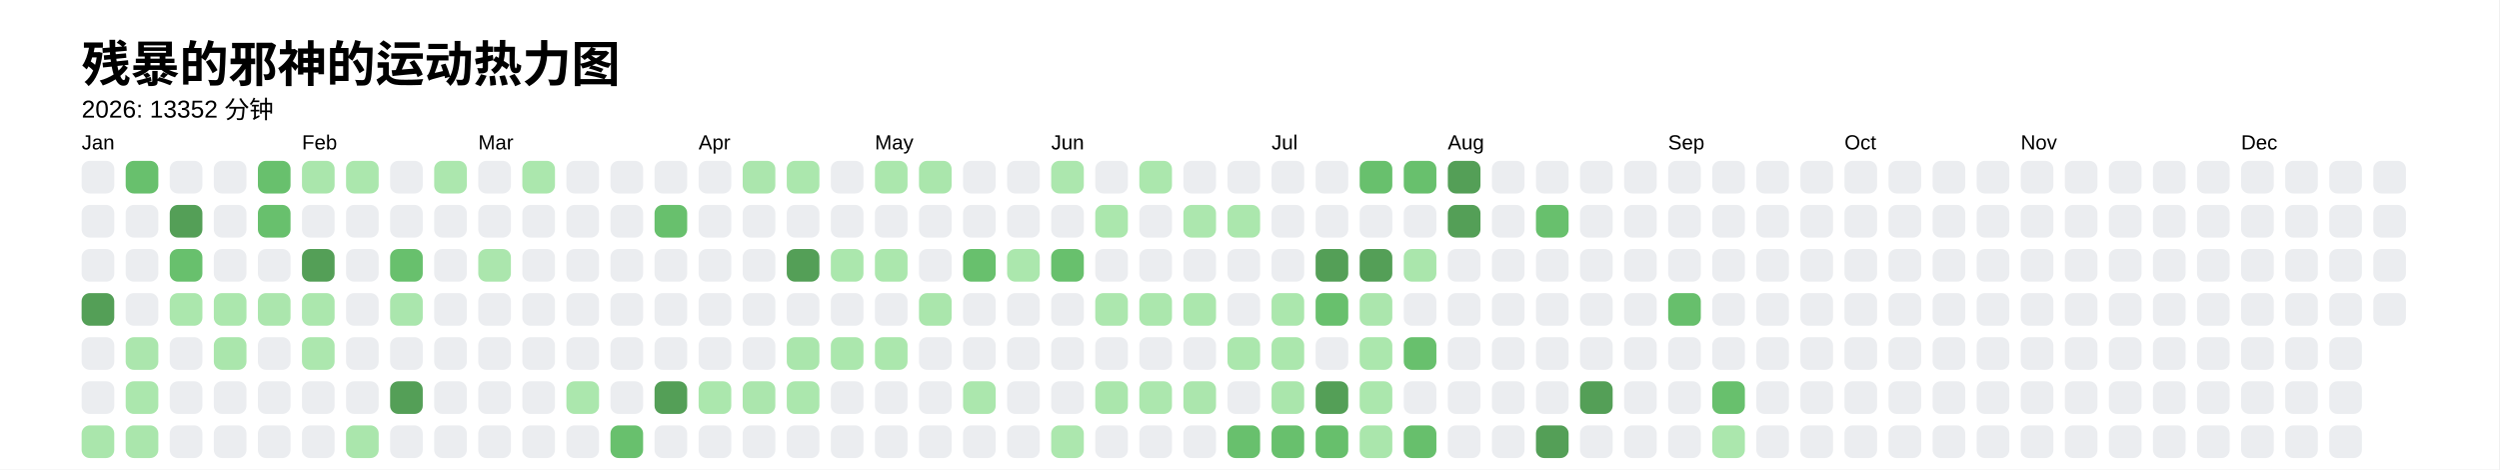
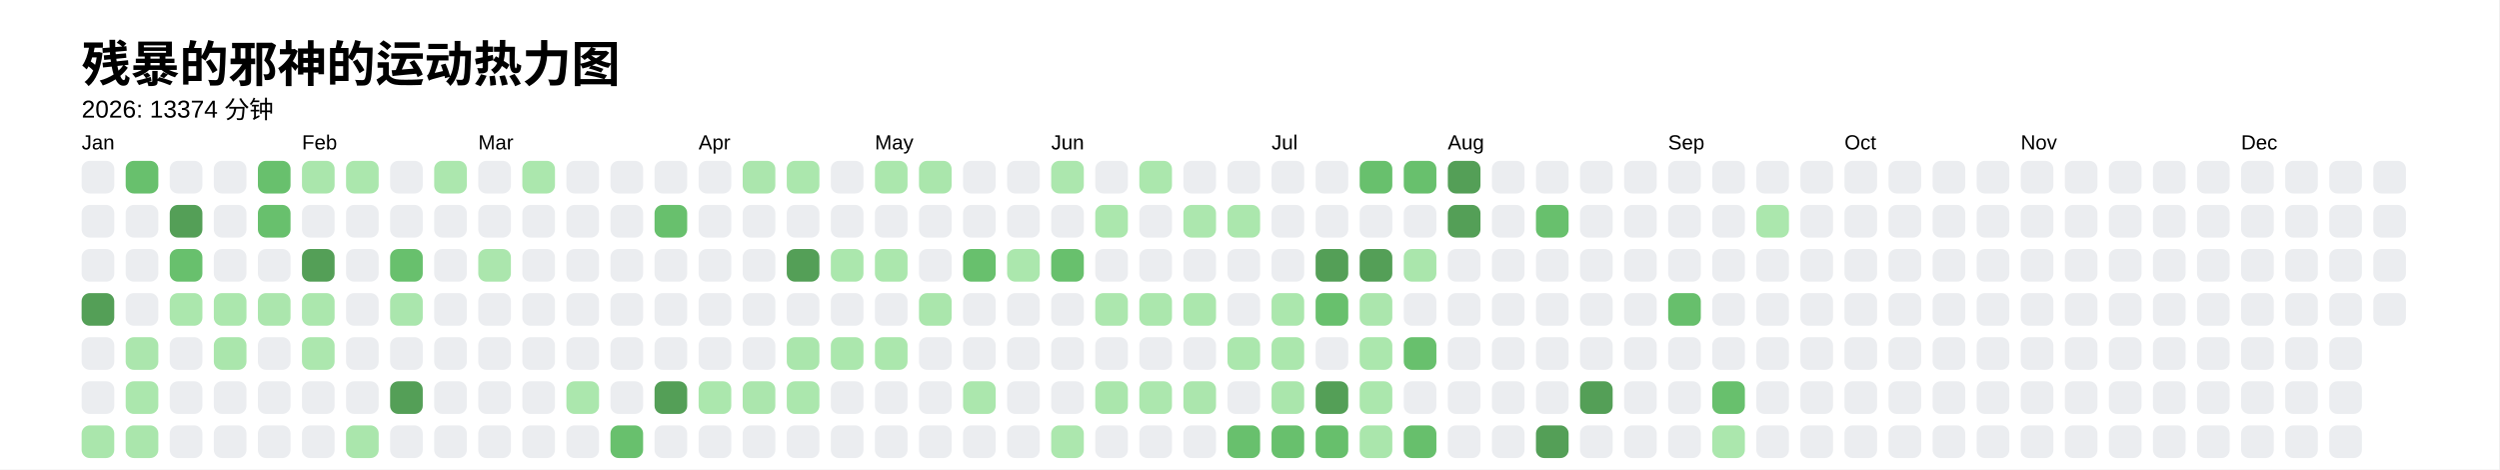
<svg xmlns="http://www.w3.org/2000/svg" baseProfile="full" height="57.5mm" version="1.1" viewBox="0,0,306.2,57.5" width="306.2mm">
  <defs />
  <rect fill="#FFFFFF" height="57.5" width="306.2" x="0" y="0" />
  <text fill="#000000" style="font-size:6px; font-family:Arial; font-weight:bold;" x="10" y="10">残暴的邪神的运动热力图</text>
-   <text fill="#000000" style="font-size:3px; font-family:Arial;" x="10" y="14.4">2026: 13352 分钟</text>
+   <text fill="#000000" style="font-size:3px; font-family:Arial;" x="10" y="14.4">2026: 13374 分钟</text>
  <text fill="#000000" style="font-size:2.5px; font-family:Arial" x="10" y="18.3">Jan</text>
  <rect fill="#EBEDF0" height="4" rx="1" ry="1" width="4" x="10" y="19.7" />
  <rect fill="#EBEDF0" height="4" rx="1" ry="1" width="4" x="10" y="25.1" />
  <rect fill="#EBEDF0" height="4" rx="1" ry="1" width="4" x="10" y="30.5" />
  <rect fill="#549F57" height="4" rx="1" ry="1" width="4" x="10" y="35.9" />
  <rect fill="#EBEDF0" height="4" rx="1" ry="1" width="4" x="10" y="41.3" />
  <rect fill="#EBEDF0" height="4" rx="1" ry="1" width="4" x="10" y="46.7" />
  <rect fill="#aae6ac" height="4" rx="1" ry="1" width="4" x="10" y="52.1" />
  <rect fill="#68c06d" height="4" rx="1" ry="1" width="4" x="15.4" y="19.7" />
  <rect fill="#EBEDF0" height="4" rx="1" ry="1" width="4" x="15.4" y="25.1" />
  <rect fill="#EBEDF0" height="4" rx="1" ry="1" width="4" x="15.4" y="30.5" />
  <rect fill="#EBEDF0" height="4" rx="1" ry="1" width="4" x="15.4" y="35.9" />
  <rect fill="#abe6ad" height="4" rx="1" ry="1" width="4" x="15.4" y="41.3" />
  <rect fill="#abe7ad" height="4" rx="1" ry="1" width="4" x="15.4" y="46.7" />
  <rect fill="#aae6ac" height="4" rx="1" ry="1" width="4" x="15.4" y="52.1" />
  <rect fill="#EBEDF0" height="4" rx="1" ry="1" width="4" x="20.8" y="19.7" />
  <rect fill="#549F57" height="4" rx="1" ry="1" width="4" x="20.8" y="25.1" />
  <rect fill="#68c06d" height="4" rx="1" ry="1" width="4" x="20.8" y="30.5" />
  <rect fill="#abe7ad" height="4" rx="1" ry="1" width="4" x="20.8" y="35.9" />
  <rect fill="#EBEDF0" height="4" rx="1" ry="1" width="4" x="20.8" y="41.3" />
  <rect fill="#EBEDF0" height="4" rx="1" ry="1" width="4" x="20.8" y="46.7" />
  <rect fill="#EBEDF0" height="4" rx="1" ry="1" width="4" x="20.8" y="52.1" />
  <rect fill="#EBEDF0" height="4" rx="1" ry="1" width="4" x="26.2" y="19.7" />
  <rect fill="#EBEDF0" height="4" rx="1" ry="1" width="4" x="26.2" y="25.1" />
  <rect fill="#EBEDF0" height="4" rx="1" ry="1" width="4" x="26.2" y="30.5" />
  <rect fill="#abe7ad" height="4" rx="1" ry="1" width="4" x="26.2" y="35.9" />
  <rect fill="#aae6ac" height="4" rx="1" ry="1" width="4" x="26.2" y="41.3" />
  <rect fill="#EBEDF0" height="4" rx="1" ry="1" width="4" x="26.2" y="46.7" />
  <rect fill="#EBEDF0" height="4" rx="1" ry="1" width="4" x="26.2" y="52.1" />
  <rect fill="#68c06d" height="4" rx="1" ry="1" width="4" x="31.6" y="19.7" />
  <rect fill="#68c06d" height="4" rx="1" ry="1" width="4" x="31.6" y="25.1" />
  <rect fill="#EBEDF0" height="4" rx="1" ry="1" width="4" x="31.6" y="30.5" />
  <rect fill="#abe6ad" height="4" rx="1" ry="1" width="4" x="31.6" y="35.9" />
  <rect fill="#EBEDF0" height="4" rx="1" ry="1" width="4" x="31.6" y="41.3" />
  <rect fill="#EBEDF0" height="4" rx="1" ry="1" width="4" x="31.6" y="46.7" />
  <rect fill="#EBEDF0" height="4" rx="1" ry="1" width="4" x="31.6" y="52.1" />
  <text fill="#000000" style="font-size:2.5px; font-family:Arial" x="37.0" y="18.3">Feb</text>
  <rect fill="#aae6ac" height="4" rx="1" ry="1" width="4" x="37.0" y="19.7" />
  <rect fill="#EBEDF0" height="4" rx="1" ry="1" width="4" x="37.0" y="25.1" />
  <rect fill="#549F57" height="4" rx="1" ry="1" width="4" x="37.0" y="30.5" />
  <rect fill="#abe7ad" height="4" rx="1" ry="1" width="4" x="37.0" y="35.9" />
  <rect fill="#ace7ae" height="4" rx="1" ry="1" width="4" x="37.0" y="41.3" />
  <rect fill="#EBEDF0" height="4" rx="1" ry="1" width="4" x="37.0" y="46.7" />
  <rect fill="#EBEDF0" height="4" rx="1" ry="1" width="4" x="37.0" y="52.1" />
  <rect fill="#abe7ad" height="4" rx="1" ry="1" width="4" x="42.4" y="19.7" />
  <rect fill="#EBEDF0" height="4" rx="1" ry="1" width="4" x="42.4" y="25.1" />
  <rect fill="#EBEDF0" height="4" rx="1" ry="1" width="4" x="42.4" y="30.5" />
  <rect fill="#EBEDF0" height="4" rx="1" ry="1" width="4" x="42.4" y="35.9" />
  <rect fill="#EBEDF0" height="4" rx="1" ry="1" width="4" x="42.4" y="41.3" />
  <rect fill="#EBEDF0" height="4" rx="1" ry="1" width="4" x="42.4" y="46.7" />
  <rect fill="#aae6ac" height="4" rx="1" ry="1" width="4" x="42.4" y="52.1" />
  <rect fill="#EBEDF0" height="4" rx="1" ry="1" width="4" x="47.8" y="19.7" />
  <rect fill="#EBEDF0" height="4" rx="1" ry="1" width="4" x="47.8" y="25.1" />
  <rect fill="#68c06d" height="4" rx="1" ry="1" width="4" x="47.8" y="30.5" />
  <rect fill="#aae6ad" height="4" rx="1" ry="1" width="4" x="47.8" y="35.9" />
  <rect fill="#EBEDF0" height="4" rx="1" ry="1" width="4" x="47.8" y="41.3" />
  <rect fill="#549F57" height="4" rx="1" ry="1" width="4" x="47.8" y="46.7" />
  <rect fill="#EBEDF0" height="4" rx="1" ry="1" width="4" x="47.8" y="52.1" />
  <rect fill="#ace7ae" height="4" rx="1" ry="1" width="4" x="53.2" y="19.7" />
  <rect fill="#EBEDF0" height="4" rx="1" ry="1" width="4" x="53.2" y="25.1" />
  <rect fill="#EBEDF0" height="4" rx="1" ry="1" width="4" x="53.2" y="30.5" />
  <rect fill="#EBEDF0" height="4" rx="1" ry="1" width="4" x="53.2" y="35.9" />
  <rect fill="#EBEDF0" height="4" rx="1" ry="1" width="4" x="53.2" y="41.3" />
  <rect fill="#EBEDF0" height="4" rx="1" ry="1" width="4" x="53.2" y="46.7" />
  <rect fill="#EBEDF0" height="4" rx="1" ry="1" width="4" x="53.2" y="52.1" />
  <text fill="#000000" style="font-size:2.5px; font-family:Arial" x="58.6" y="18.3">Mar</text>
  <rect fill="#EBEDF0" height="4" rx="1" ry="1" width="4" x="58.6" y="19.7" />
  <rect fill="#EBEDF0" height="4" rx="1" ry="1" width="4" x="58.6" y="25.1" />
  <rect fill="#abe6ad" height="4" rx="1" ry="1" width="4" x="58.6" y="30.5" />
  <rect fill="#EBEDF0" height="4" rx="1" ry="1" width="4" x="58.6" y="35.9" />
  <rect fill="#EBEDF0" height="4" rx="1" ry="1" width="4" x="58.6" y="41.3" />
  <rect fill="#EBEDF0" height="4" rx="1" ry="1" width="4" x="58.6" y="46.7" />
  <rect fill="#EBEDF0" height="4" rx="1" ry="1" width="4" x="58.6" y="52.1" />
  <rect fill="#abe7ad" height="4" rx="1" ry="1" width="4" x="64" y="19.7" />
  <rect fill="#EBEDF0" height="4" rx="1" ry="1" width="4" x="64" y="25.1" />
  <rect fill="#EBEDF0" height="4" rx="1" ry="1" width="4" x="64" y="30.5" />
  <rect fill="#EBEDF0" height="4" rx="1" ry="1" width="4" x="64" y="35.9" />
  <rect fill="#EBEDF0" height="4" rx="1" ry="1" width="4" x="64" y="41.3" />
  <rect fill="#EBEDF0" height="4" rx="1" ry="1" width="4" x="64" y="46.7" />
  <rect fill="#EBEDF0" height="4" rx="1" ry="1" width="4" x="64" y="52.1" />
  <rect fill="#EBEDF0" height="4" rx="1" ry="1" width="4" x="69.4" y="19.7" />
  <rect fill="#EBEDF0" height="4" rx="1" ry="1" width="4" x="69.4" y="25.1" />
  <rect fill="#EBEDF0" height="4" rx="1" ry="1" width="4" x="69.4" y="30.5" />
  <rect fill="#EBEDF0" height="4" rx="1" ry="1" width="4" x="69.4" y="35.9" />
  <rect fill="#EBEDF0" height="4" rx="1" ry="1" width="4" x="69.4" y="41.3" />
  <rect fill="#abe7ad" height="4" rx="1" ry="1" width="4" x="69.4" y="46.7" />
  <rect fill="#EBEDF0" height="4" rx="1" ry="1" width="4" x="69.4" y="52.1" />
  <rect fill="#EBEDF0" height="4" rx="1" ry="1" width="4" x="74.8" y="19.7" />
  <rect fill="#EBEDF0" height="4" rx="1" ry="1" width="4" x="74.8" y="25.1" />
  <rect fill="#EBEDF0" height="4" rx="1" ry="1" width="4" x="74.8" y="30.5" />
  <rect fill="#EBEDF0" height="4" rx="1" ry="1" width="4" x="74.8" y="35.9" />
  <rect fill="#EBEDF0" height="4" rx="1" ry="1" width="4" x="74.8" y="41.3" />
  <rect fill="#EBEDF0" height="4" rx="1" ry="1" width="4" x="74.8" y="46.7" />
  <rect fill="#68c06d" height="4" rx="1" ry="1" width="4" x="74.8" y="52.1" />
  <rect fill="#EBEDF0" height="4" rx="1" ry="1" width="4" x="80.2" y="19.7" />
  <rect fill="#68c06d" height="4" rx="1" ry="1" width="4" x="80.2" y="25.1" />
  <rect fill="#EBEDF0" height="4" rx="1" ry="1" width="4" x="80.2" y="30.5" />
  <rect fill="#EBEDF0" height="4" rx="1" ry="1" width="4" x="80.2" y="35.9" />
  <rect fill="#EBEDF0" height="4" rx="1" ry="1" width="4" x="80.2" y="41.3" />
  <rect fill="#549F57" height="4" rx="1" ry="1" width="4" x="80.2" y="46.7" />
  <rect fill="#EBEDF0" height="4" rx="1" ry="1" width="4" x="80.2" y="52.1" />
  <text fill="#000000" style="font-size:2.5px; font-family:Arial" x="85.6" y="18.3">Apr</text>
  <rect fill="#EBEDF0" height="4" rx="1" ry="1" width="4" x="85.6" y="19.7" />
  <rect fill="#EBEDF0" height="4" rx="1" ry="1" width="4" x="85.6" y="25.1" />
  <rect fill="#EBEDF0" height="4" rx="1" ry="1" width="4" x="85.6" y="30.5" />
  <rect fill="#EBEDF0" height="4" rx="1" ry="1" width="4" x="85.6" y="35.9" />
  <rect fill="#EBEDF0" height="4" rx="1" ry="1" width="4" x="85.6" y="41.3" />
  <rect fill="#abe7ad" height="4" rx="1" ry="1" width="4" x="85.6" y="46.7" />
  <rect fill="#EBEDF0" height="4" rx="1" ry="1" width="4" x="85.6" y="52.1" />
  <rect fill="#abe6ad" height="4" rx="1" ry="1" width="4" x="91" y="19.7" />
  <rect fill="#EBEDF0" height="4" rx="1" ry="1" width="4" x="91" y="25.1" />
  <rect fill="#EBEDF0" height="4" rx="1" ry="1" width="4" x="91" y="30.5" />
  <rect fill="#EBEDF0" height="4" rx="1" ry="1" width="4" x="91" y="35.9" />
  <rect fill="#EBEDF0" height="4" rx="1" ry="1" width="4" x="91" y="41.3" />
  <rect fill="#abe6ad" height="4" rx="1" ry="1" width="4" x="91" y="46.7" />
  <rect fill="#EBEDF0" height="4" rx="1" ry="1" width="4" x="91" y="52.1" />
  <rect fill="#abe7ad" height="4" rx="1" ry="1" width="4" x="96.4" y="19.7" />
  <rect fill="#EBEDF0" height="4" rx="1" ry="1" width="4" x="96.4" y="25.1" />
  <rect fill="#549F57" height="4" rx="1" ry="1" width="4" x="96.4" y="30.5" />
  <rect fill="#EBEDF0" height="4" rx="1" ry="1" width="4" x="96.4" y="35.9" />
  <rect fill="#aae6ac" height="4" rx="1" ry="1" width="4" x="96.4" y="41.3" />
  <rect fill="#abe7ad" height="4" rx="1" ry="1" width="4" x="96.4" y="46.7" />
  <rect fill="#EBEDF0" height="4" rx="1" ry="1" width="4" x="96.4" y="52.1" />
  <rect fill="#EBEDF0" height="4" rx="1" ry="1" width="4" x="101.8" y="19.7" />
  <rect fill="#EBEDF0" height="4" rx="1" ry="1" width="4" x="101.8" y="25.1" />
  <rect fill="#abe7ad" height="4" rx="1" ry="1" width="4" x="101.8" y="30.5" />
  <rect fill="#EBEDF0" height="4" rx="1" ry="1" width="4" x="101.8" y="35.9" />
  <rect fill="#abe7ad" height="4" rx="1" ry="1" width="4" x="101.8" y="41.3" />
  <rect fill="#EBEDF0" height="4" rx="1" ry="1" width="4" x="101.8" y="46.7" />
  <rect fill="#EBEDF0" height="4" rx="1" ry="1" width="4" x="101.8" y="52.1" />
  <text fill="#000000" style="font-size:2.5px; font-family:Arial" x="107.2" y="18.3">May</text>
  <rect fill="#abe7ad" height="4" rx="1" ry="1" width="4" x="107.2" y="19.7" />
  <rect fill="#EBEDF0" height="4" rx="1" ry="1" width="4" x="107.2" y="25.1" />
  <rect fill="#abe7ad" height="4" rx="1" ry="1" width="4" x="107.2" y="30.5" />
  <rect fill="#EBEDF0" height="4" rx="1" ry="1" width="4" x="107.2" y="35.9" />
  <rect fill="#abe7ad" height="4" rx="1" ry="1" width="4" x="107.2" y="41.3" />
  <rect fill="#EBEDF0" height="4" rx="1" ry="1" width="4" x="107.2" y="46.7" />
  <rect fill="#EBEDF0" height="4" rx="1" ry="1" width="4" x="107.2" y="52.1" />
  <rect fill="#aae6ac" height="4" rx="1" ry="1" width="4" x="112.6" y="19.7" />
  <rect fill="#EBEDF0" height="4" rx="1" ry="1" width="4" x="112.6" y="25.1" />
  <rect fill="#EBEDF0" height="4" rx="1" ry="1" width="4" x="112.6" y="30.5" />
  <rect fill="#aae6ac" height="4" rx="1" ry="1" width="4" x="112.6" y="35.9" />
  <rect fill="#EBEDF0" height="4" rx="1" ry="1" width="4" x="112.6" y="41.3" />
  <rect fill="#EBEDF0" height="4" rx="1" ry="1" width="4" x="112.6" y="46.7" />
  <rect fill="#EBEDF0" height="4" rx="1" ry="1" width="4" x="112.6" y="52.1" />
  <rect fill="#EBEDF0" height="4" rx="1" ry="1" width="4" x="118" y="19.7" />
  <rect fill="#EBEDF0" height="4" rx="1" ry="1" width="4" x="118" y="25.1" />
  <rect fill="#68c06d" height="4" rx="1" ry="1" width="4" x="118" y="30.5" />
  <rect fill="#EBEDF0" height="4" rx="1" ry="1" width="4" x="118" y="35.9" />
  <rect fill="#EBEDF0" height="4" rx="1" ry="1" width="4" x="118" y="41.3" />
  <rect fill="#abe7ad" height="4" rx="1" ry="1" width="4" x="118" y="46.7" />
  <rect fill="#EBEDF0" height="4" rx="1" ry="1" width="4" x="118" y="52.1" />
  <rect fill="#EBEDF0" height="4" rx="1" ry="1" width="4" x="123.4" y="19.7" />
  <rect fill="#EBEDF0" height="4" rx="1" ry="1" width="4" x="123.4" y="25.1" />
  <rect fill="#abe7ad" height="4" rx="1" ry="1" width="4" x="123.4" y="30.5" />
  <rect fill="#EBEDF0" height="4" rx="1" ry="1" width="4" x="123.4" y="35.9" />
  <rect fill="#EBEDF0" height="4" rx="1" ry="1" width="4" x="123.4" y="41.3" />
  <rect fill="#EBEDF0" height="4" rx="1" ry="1" width="4" x="123.4" y="46.7" />
  <rect fill="#EBEDF0" height="4" rx="1" ry="1" width="4" x="123.4" y="52.1" />
  <text fill="#000000" style="font-size:2.5px; font-family:Arial" x="128.8" y="18.3">Jun</text>
  <rect fill="#ace7ae" height="4" rx="1" ry="1" width="4" x="128.8" y="19.7" />
  <rect fill="#EBEDF0" height="4" rx="1" ry="1" width="4" x="128.8" y="25.1" />
  <rect fill="#68c06d" height="4" rx="1" ry="1" width="4" x="128.8" y="30.5" />
  <rect fill="#EBEDF0" height="4" rx="1" ry="1" width="4" x="128.8" y="35.9" />
  <rect fill="#EBEDF0" height="4" rx="1" ry="1" width="4" x="128.8" y="41.3" />
  <rect fill="#EBEDF0" height="4" rx="1" ry="1" width="4" x="128.8" y="46.7" />
  <rect fill="#ace7ae" height="4" rx="1" ry="1" width="4" x="128.8" y="52.1" />
  <rect fill="#EBEDF0" height="4" rx="1" ry="1" width="4" x="134.2" y="19.7" />
  <rect fill="#abe7ad" height="4" rx="1" ry="1" width="4" x="134.2" y="25.1" />
  <rect fill="#EBEDF0" height="4" rx="1" ry="1" width="4" x="134.2" y="30.5" />
  <rect fill="#ace7ae" height="4" rx="1" ry="1" width="4" x="134.2" y="35.9" />
  <rect fill="#EBEDF0" height="4" rx="1" ry="1" width="4" x="134.2" y="41.3" />
  <rect fill="#aae6ac" height="4" rx="1" ry="1" width="4" x="134.2" y="46.7" />
  <rect fill="#EBEDF0" height="4" rx="1" ry="1" width="4" x="134.2" y="52.1" />
  <rect fill="#abe7ad" height="4" rx="1" ry="1" width="4" x="139.6" y="19.7" />
  <rect fill="#EBEDF0" height="4" rx="1" ry="1" width="4" x="139.6" y="25.1" />
  <rect fill="#EBEDF0" height="4" rx="1" ry="1" width="4" x="139.6" y="30.5" />
  <rect fill="#abe7ad" height="4" rx="1" ry="1" width="4" x="139.6" y="35.9" />
  <rect fill="#EBEDF0" height="4" rx="1" ry="1" width="4" x="139.6" y="41.3" />
  <rect fill="#ace7ae" height="4" rx="1" ry="1" width="4" x="139.6" y="46.7" />
  <rect fill="#EBEDF0" height="4" rx="1" ry="1" width="4" x="139.6" y="52.1" />
  <rect fill="#EBEDF0" height="4" rx="1" ry="1" width="4" x="145" y="19.7" />
  <rect fill="#ace7ae" height="4" rx="1" ry="1" width="4" x="145" y="25.1" />
  <rect fill="#EBEDF0" height="4" rx="1" ry="1" width="4" x="145" y="30.5" />
  <rect fill="#abe7ad" height="4" rx="1" ry="1" width="4" x="145" y="35.9" />
  <rect fill="#EBEDF0" height="4" rx="1" ry="1" width="4" x="145" y="41.3" />
  <rect fill="#abe6ad" height="4" rx="1" ry="1" width="4" x="145" y="46.7" />
  <rect fill="#EBEDF0" height="4" rx="1" ry="1" width="4" x="145" y="52.1" />
  <rect fill="#EBEDF0" height="4" rx="1" ry="1" width="4" x="150.4" y="19.7" />
  <rect fill="#abe7ad" height="4" rx="1" ry="1" width="4" x="150.4" y="25.1" />
  <rect fill="#EBEDF0" height="4" rx="1" ry="1" width="4" x="150.4" y="30.5" />
  <rect fill="#EBEDF0" height="4" rx="1" ry="1" width="4" x="150.4" y="35.9" />
  <rect fill="#abe7ad" height="4" rx="1" ry="1" width="4" x="150.4" y="41.3" />
  <rect fill="#EBEDF0" height="4" rx="1" ry="1" width="4" x="150.4" y="46.7" />
  <rect fill="#68c06d" height="4" rx="1" ry="1" width="4" x="150.4" y="52.1" />
  <text fill="#000000" style="font-size:2.5px; font-family:Arial" x="155.8" y="18.3">Jul</text>
  <rect fill="#EBEDF0" height="4" rx="1" ry="1" width="4" x="155.8" y="19.7" />
  <rect fill="#EBEDF0" height="4" rx="1" ry="1" width="4" x="155.8" y="25.1" />
  <rect fill="#EBEDF0" height="4" rx="1" ry="1" width="4" x="155.8" y="30.5" />
  <rect fill="#abe7ad" height="4" rx="1" ry="1" width="4" x="155.8" y="35.9" />
  <rect fill="#abe7ad" height="4" rx="1" ry="1" width="4" x="155.8" y="41.3" />
  <rect fill="#aae6ac" height="4" rx="1" ry="1" width="4" x="155.8" y="46.7" />
  <rect fill="#68c06d" height="4" rx="1" ry="1" width="4" x="155.8" y="52.1" />
  <rect fill="#EBEDF0" height="4" rx="1" ry="1" width="4" x="161.2" y="19.7" />
  <rect fill="#EBEDF0" height="4" rx="1" ry="1" width="4" x="161.2" y="25.1" />
  <rect fill="#549F57" height="4" rx="1" ry="1" width="4" x="161.2" y="30.5" />
  <rect fill="#68c06d" height="4" rx="1" ry="1" width="4" x="161.2" y="35.9" />
  <rect fill="#EBEDF0" height="4" rx="1" ry="1" width="4" x="161.2" y="41.3" />
  <rect fill="#549F57" height="4" rx="1" ry="1" width="4" x="161.2" y="46.7" />
  <rect fill="#67bf6c" height="4" rx="1" ry="1" width="4" x="161.2" y="52.1" />
  <rect fill="#68c06d" height="4" rx="1" ry="1" width="4" x="166.6" y="19.7" />
  <rect fill="#EBEDF0" height="4" rx="1" ry="1" width="4" x="166.6" y="25.1" />
  <rect fill="#549F57" height="4" rx="1" ry="1" width="4" x="166.6" y="30.5" />
  <rect fill="#abe6ad" height="4" rx="1" ry="1" width="4" x="166.6" y="35.9" />
  <rect fill="#abe7ad" height="4" rx="1" ry="1" width="4" x="166.6" y="41.3" />
  <rect fill="#abe7ad" height="4" rx="1" ry="1" width="4" x="166.6" y="46.7" />
  <rect fill="#aae6ac" height="4" rx="1" ry="1" width="4" x="166.6" y="52.1" />
  <rect fill="#68c06d" height="4" rx="1" ry="1" width="4" x="172" y="19.7" />
  <rect fill="#EBEDF0" height="4" rx="1" ry="1" width="4" x="172" y="25.1" />
  <rect fill="#aae6ac" height="4" rx="1" ry="1" width="4" x="172" y="30.5" />
  <rect fill="#EBEDF0" height="4" rx="1" ry="1" width="4" x="172" y="35.9" />
  <rect fill="#68c06d" height="4" rx="1" ry="1" width="4" x="172" y="41.3" />
  <rect fill="#EBEDF0" height="4" rx="1" ry="1" width="4" x="172" y="46.7" />
  <rect fill="#67bf6c" height="4" rx="1" ry="1" width="4" x="172" y="52.1" />
  <text fill="#000000" style="font-size:2.5px; font-family:Arial" x="177.4" y="18.3">Aug</text>
  <rect fill="#549F57" height="4" rx="1" ry="1" width="4" x="177.4" y="19.7" />
  <rect fill="#549F57" height="4" rx="1" ry="1" width="4" x="177.4" y="25.1" />
  <rect fill="#EBEDF0" height="4" rx="1" ry="1" width="4" x="177.4" y="30.5" />
  <rect fill="#EBEDF0" height="4" rx="1" ry="1" width="4" x="177.4" y="35.9" />
  <rect fill="#EBEDF0" height="4" rx="1" ry="1" width="4" x="177.4" y="41.3" />
  <rect fill="#EBEDF0" height="4" rx="1" ry="1" width="4" x="177.4" y="46.7" />
  <rect fill="#EBEDF0" height="4" rx="1" ry="1" width="4" x="177.4" y="52.1" />
  <rect fill="#EBEDF0" height="4" rx="1" ry="1" width="4" x="182.8" y="19.7" />
  <rect fill="#EBEDF0" height="4" rx="1" ry="1" width="4" x="182.8" y="25.1" />
  <rect fill="#EBEDF0" height="4" rx="1" ry="1" width="4" x="182.8" y="30.5" />
  <rect fill="#EBEDF0" height="4" rx="1" ry="1" width="4" x="182.8" y="35.9" />
  <rect fill="#EBEDF0" height="4" rx="1" ry="1" width="4" x="182.8" y="41.3" />
  <rect fill="#EBEDF0" height="4" rx="1" ry="1" width="4" x="182.8" y="46.7" />
  <rect fill="#EBEDF0" height="4" rx="1" ry="1" width="4" x="182.8" y="52.1" />
  <rect fill="#EBEDF0" height="4" rx="1" ry="1" width="4" x="188.2" y="19.7" />
  <rect fill="#68c06d" height="4" rx="1" ry="1" width="4" x="188.2" y="25.1" />
  <rect fill="#EBEDF0" height="4" rx="1" ry="1" width="4" x="188.2" y="30.5" />
  <rect fill="#EBEDF0" height="4" rx="1" ry="1" width="4" x="188.2" y="35.9" />
  <rect fill="#EBEDF0" height="4" rx="1" ry="1" width="4" x="188.2" y="41.3" />
  <rect fill="#EBEDF0" height="4" rx="1" ry="1" width="4" x="188.2" y="46.7" />
  <rect fill="#549F57" height="4" rx="1" ry="1" width="4" x="188.2" y="52.1" />
  <rect fill="#EBEDF0" height="4" rx="1" ry="1" width="4" x="193.6" y="19.7" />
  <rect fill="#EBEDF0" height="4" rx="1" ry="1" width="4" x="193.6" y="25.1" />
  <rect fill="#EBEDF0" height="4" rx="1" ry="1" width="4" x="193.6" y="30.5" />
  <rect fill="#EBEDF0" height="4" rx="1" ry="1" width="4" x="193.6" y="35.9" />
  <rect fill="#EBEDF0" height="4" rx="1" ry="1" width="4" x="193.6" y="41.3" />
  <rect fill="#549F57" height="4" rx="1" ry="1" width="4" x="193.6" y="46.7" />
  <rect fill="#EBEDF0" height="4" rx="1" ry="1" width="4" x="193.6" y="52.1" />
  <rect fill="#EBEDF0" height="4" rx="1" ry="1" width="4" x="199" y="19.7" />
  <rect fill="#EBEDF0" height="4" rx="1" ry="1" width="4" x="199" y="25.1" />
  <rect fill="#EBEDF0" height="4" rx="1" ry="1" width="4" x="199" y="30.5" />
  <rect fill="#EBEDF0" height="4" rx="1" ry="1" width="4" x="199" y="35.9" />
  <rect fill="#EBEDF0" height="4" rx="1" ry="1" width="4" x="199" y="41.3" />
  <rect fill="#EBEDF0" height="4" rx="1" ry="1" width="4" x="199" y="46.7" />
  <rect fill="#EBEDF0" height="4" rx="1" ry="1" width="4" x="199" y="52.1" />
  <text fill="#000000" style="font-size:2.5px; font-family:Arial" x="204.4" y="18.3">Sep</text>
  <rect fill="#EBEDF0" height="4" rx="1" ry="1" width="4" x="204.4" y="19.7" />
  <rect fill="#EBEDF0" height="4" rx="1" ry="1" width="4" x="204.4" y="25.1" />
  <rect fill="#EBEDF0" height="4" rx="1" ry="1" width="4" x="204.4" y="30.5" />
  <rect fill="#67bf6c" height="4" rx="1" ry="1" width="4" x="204.4" y="35.9" />
  <rect fill="#EBEDF0" height="4" rx="1" ry="1" width="4" x="204.4" y="41.3" />
  <rect fill="#EBEDF0" height="4" rx="1" ry="1" width="4" x="204.4" y="46.7" />
  <rect fill="#EBEDF0" height="4" rx="1" ry="1" width="4" x="204.4" y="52.1" />
  <rect fill="#EBEDF0" height="4" rx="1" ry="1" width="4" x="209.8" y="19.7" />
  <rect fill="#EBEDF0" height="4" rx="1" ry="1" width="4" x="209.8" y="25.1" />
  <rect fill="#EBEDF0" height="4" rx="1" ry="1" width="4" x="209.8" y="30.5" />
  <rect fill="#EBEDF0" height="4" rx="1" ry="1" width="4" x="209.8" y="35.9" />
  <rect fill="#EBEDF0" height="4" rx="1" ry="1" width="4" x="209.8" y="41.3" />
  <rect fill="#68c06d" height="4" rx="1" ry="1" width="4" x="209.8" y="46.7" />
  <rect fill="#abe7ad" height="4" rx="1" ry="1" width="4" x="209.8" y="52.1" />
  <rect fill="#EBEDF0" height="4" rx="1" ry="1" width="4" x="215.2" y="19.7" />
-   <rect fill="#EBEDF0" height="4" rx="1" ry="1" width="4" x="215.2" y="25.1" />
+   <rect fill="#abe7ad" height="4" rx="1" ry="1" width="4" x="215.2" y="25.1" />
  <rect fill="#EBEDF0" height="4" rx="1" ry="1" width="4" x="215.2" y="30.5" />
  <rect fill="#EBEDF0" height="4" rx="1" ry="1" width="4" x="215.2" y="35.9" />
  <rect fill="#EBEDF0" height="4" rx="1" ry="1" width="4" x="215.2" y="41.3" />
  <rect fill="#EBEDF0" height="4" rx="1" ry="1" width="4" x="215.2" y="46.7" />
  <rect fill="#EBEDF0" height="4" rx="1" ry="1" width="4" x="215.2" y="52.1" />
  <rect fill="#EBEDF0" height="4" rx="1" ry="1" width="4" x="220.6" y="19.7" />
  <rect fill="#EBEDF0" height="4" rx="1" ry="1" width="4" x="220.6" y="25.1" />
  <rect fill="#EBEDF0" height="4" rx="1" ry="1" width="4" x="220.6" y="30.5" />
  <rect fill="#EBEDF0" height="4" rx="1" ry="1" width="4" x="220.6" y="35.9" />
  <rect fill="#EBEDF0" height="4" rx="1" ry="1" width="4" x="220.6" y="41.3" />
  <rect fill="#EBEDF0" height="4" rx="1" ry="1" width="4" x="220.6" y="46.7" />
  <rect fill="#EBEDF0" height="4" rx="1" ry="1" width="4" x="220.6" y="52.1" />
  <text fill="#000000" style="font-size:2.5px; font-family:Arial" x="226" y="18.3">Oct</text>
  <rect fill="#EBEDF0" height="4" rx="1" ry="1" width="4" x="226" y="19.7" />
  <rect fill="#EBEDF0" height="4" rx="1" ry="1" width="4" x="226" y="25.1" />
  <rect fill="#EBEDF0" height="4" rx="1" ry="1" width="4" x="226" y="30.5" />
  <rect fill="#EBEDF0" height="4" rx="1" ry="1" width="4" x="226" y="35.9" />
  <rect fill="#EBEDF0" height="4" rx="1" ry="1" width="4" x="226" y="41.3" />
  <rect fill="#EBEDF0" height="4" rx="1" ry="1" width="4" x="226" y="46.7" />
  <rect fill="#EBEDF0" height="4" rx="1" ry="1" width="4" x="226" y="52.1" />
  <rect fill="#EBEDF0" height="4" rx="1" ry="1" width="4" x="231.4" y="19.7" />
  <rect fill="#EBEDF0" height="4" rx="1" ry="1" width="4" x="231.4" y="25.1" />
  <rect fill="#EBEDF0" height="4" rx="1" ry="1" width="4" x="231.4" y="30.5" />
  <rect fill="#EBEDF0" height="4" rx="1" ry="1" width="4" x="231.4" y="35.9" />
  <rect fill="#EBEDF0" height="4" rx="1" ry="1" width="4" x="231.4" y="41.3" />
  <rect fill="#EBEDF0" height="4" rx="1" ry="1" width="4" x="231.4" y="46.7" />
  <rect fill="#EBEDF0" height="4" rx="1" ry="1" width="4" x="231.4" y="52.1" />
  <rect fill="#EBEDF0" height="4" rx="1" ry="1" width="4" x="236.8" y="19.7" />
  <rect fill="#EBEDF0" height="4" rx="1" ry="1" width="4" x="236.8" y="25.1" />
  <rect fill="#EBEDF0" height="4" rx="1" ry="1" width="4" x="236.8" y="30.5" />
  <rect fill="#EBEDF0" height="4" rx="1" ry="1" width="4" x="236.8" y="35.9" />
  <rect fill="#EBEDF0" height="4" rx="1" ry="1" width="4" x="236.8" y="41.3" />
  <rect fill="#EBEDF0" height="4" rx="1" ry="1" width="4" x="236.8" y="46.7" />
  <rect fill="#EBEDF0" height="4" rx="1" ry="1" width="4" x="236.8" y="52.1" />
  <rect fill="#EBEDF0" height="4" rx="1" ry="1" width="4" x="242.2" y="19.7" />
  <rect fill="#EBEDF0" height="4" rx="1" ry="1" width="4" x="242.2" y="25.1" />
  <rect fill="#EBEDF0" height="4" rx="1" ry="1" width="4" x="242.2" y="30.5" />
  <rect fill="#EBEDF0" height="4" rx="1" ry="1" width="4" x="242.2" y="35.9" />
  <rect fill="#EBEDF0" height="4" rx="1" ry="1" width="4" x="242.2" y="41.3" />
  <rect fill="#EBEDF0" height="4" rx="1" ry="1" width="4" x="242.2" y="46.7" />
  <rect fill="#EBEDF0" height="4" rx="1" ry="1" width="4" x="242.2" y="52.1" />
  <text fill="#000000" style="font-size:2.5px; font-family:Arial" x="247.6" y="18.3">Nov</text>
  <rect fill="#EBEDF0" height="4" rx="1" ry="1" width="4" x="247.6" y="19.7" />
  <rect fill="#EBEDF0" height="4" rx="1" ry="1" width="4" x="247.6" y="25.1" />
  <rect fill="#EBEDF0" height="4" rx="1" ry="1" width="4" x="247.6" y="30.5" />
  <rect fill="#EBEDF0" height="4" rx="1" ry="1" width="4" x="247.6" y="35.9" />
  <rect fill="#EBEDF0" height="4" rx="1" ry="1" width="4" x="247.6" y="41.3" />
  <rect fill="#EBEDF0" height="4" rx="1" ry="1" width="4" x="247.6" y="46.7" />
  <rect fill="#EBEDF0" height="4" rx="1" ry="1" width="4" x="247.6" y="52.1" />
  <rect fill="#EBEDF0" height="4" rx="1" ry="1" width="4" x="253" y="19.7" />
  <rect fill="#EBEDF0" height="4" rx="1" ry="1" width="4" x="253" y="25.1" />
  <rect fill="#EBEDF0" height="4" rx="1" ry="1" width="4" x="253" y="30.5" />
  <rect fill="#EBEDF0" height="4" rx="1" ry="1" width="4" x="253" y="35.9" />
  <rect fill="#EBEDF0" height="4" rx="1" ry="1" width="4" x="253" y="41.3" />
  <rect fill="#EBEDF0" height="4" rx="1" ry="1" width="4" x="253" y="46.7" />
  <rect fill="#EBEDF0" height="4" rx="1" ry="1" width="4" x="253" y="52.1" />
  <rect fill="#EBEDF0" height="4" rx="1" ry="1" width="4" x="258.4" y="19.7" />
  <rect fill="#EBEDF0" height="4" rx="1" ry="1" width="4" x="258.4" y="25.1" />
  <rect fill="#EBEDF0" height="4" rx="1" ry="1" width="4" x="258.4" y="30.5" />
  <rect fill="#EBEDF0" height="4" rx="1" ry="1" width="4" x="258.4" y="35.9" />
  <rect fill="#EBEDF0" height="4" rx="1" ry="1" width="4" x="258.4" y="41.3" />
  <rect fill="#EBEDF0" height="4" rx="1" ry="1" width="4" x="258.4" y="46.7" />
  <rect fill="#EBEDF0" height="4" rx="1" ry="1" width="4" x="258.4" y="52.1" />
  <rect fill="#EBEDF0" height="4" rx="1" ry="1" width="4" x="263.8" y="19.7" />
  <rect fill="#EBEDF0" height="4" rx="1" ry="1" width="4" x="263.8" y="25.1" />
  <rect fill="#EBEDF0" height="4" rx="1" ry="1" width="4" x="263.8" y="30.5" />
  <rect fill="#EBEDF0" height="4" rx="1" ry="1" width="4" x="263.8" y="35.9" />
  <rect fill="#EBEDF0" height="4" rx="1" ry="1" width="4" x="263.8" y="41.3" />
  <rect fill="#EBEDF0" height="4" rx="1" ry="1" width="4" x="263.8" y="46.7" />
  <rect fill="#EBEDF0" height="4" rx="1" ry="1" width="4" x="263.8" y="52.1" />
  <rect fill="#EBEDF0" height="4" rx="1" ry="1" width="4" x="269.2" y="19.7" />
  <rect fill="#EBEDF0" height="4" rx="1" ry="1" width="4" x="269.2" y="25.1" />
  <rect fill="#EBEDF0" height="4" rx="1" ry="1" width="4" x="269.2" y="30.5" />
  <rect fill="#EBEDF0" height="4" rx="1" ry="1" width="4" x="269.2" y="35.9" />
  <rect fill="#EBEDF0" height="4" rx="1" ry="1" width="4" x="269.2" y="41.3" />
  <rect fill="#EBEDF0" height="4" rx="1" ry="1" width="4" x="269.2" y="46.7" />
  <rect fill="#EBEDF0" height="4" rx="1" ry="1" width="4" x="269.2" y="52.1" />
  <text fill="#000000" style="font-size:2.5px; font-family:Arial" x="274.6" y="18.3">Dec</text>
  <rect fill="#EBEDF0" height="4" rx="1" ry="1" width="4" x="274.6" y="19.7" />
  <rect fill="#EBEDF0" height="4" rx="1" ry="1" width="4" x="274.6" y="25.1" />
  <rect fill="#EBEDF0" height="4" rx="1" ry="1" width="4" x="274.6" y="30.5" />
  <rect fill="#EBEDF0" height="4" rx="1" ry="1" width="4" x="274.6" y="35.9" />
  <rect fill="#EBEDF0" height="4" rx="1" ry="1" width="4" x="274.6" y="41.3" />
  <rect fill="#EBEDF0" height="4" rx="1" ry="1" width="4" x="274.6" y="46.7" />
  <rect fill="#EBEDF0" height="4" rx="1" ry="1" width="4" x="274.6" y="52.1" />
  <rect fill="#EBEDF0" height="4" rx="1" ry="1" width="4" x="280" y="19.7" />
  <rect fill="#EBEDF0" height="4" rx="1" ry="1" width="4" x="280" y="25.1" />
  <rect fill="#EBEDF0" height="4" rx="1" ry="1" width="4" x="280" y="30.5" />
  <rect fill="#EBEDF0" height="4" rx="1" ry="1" width="4" x="280" y="35.9" />
  <rect fill="#EBEDF0" height="4" rx="1" ry="1" width="4" x="280" y="41.3" />
  <rect fill="#EBEDF0" height="4" rx="1" ry="1" width="4" x="280" y="46.7" />
  <rect fill="#EBEDF0" height="4" rx="1" ry="1" width="4" x="280" y="52.1" />
  <rect fill="#EBEDF0" height="4" rx="1" ry="1" width="4" x="285.4" y="19.7" />
  <rect fill="#EBEDF0" height="4" rx="1" ry="1" width="4" x="285.4" y="25.1" />
  <rect fill="#EBEDF0" height="4" rx="1" ry="1" width="4" x="285.4" y="30.5" />
  <rect fill="#EBEDF0" height="4" rx="1" ry="1" width="4" x="285.4" y="35.9" />
  <rect fill="#EBEDF0" height="4" rx="1" ry="1" width="4" x="285.4" y="41.3" />
  <rect fill="#EBEDF0" height="4" rx="1" ry="1" width="4" x="285.4" y="46.7" />
  <rect fill="#EBEDF0" height="4" rx="1" ry="1" width="4" x="285.4" y="52.1" />
  <rect fill="#EBEDF0" height="4" rx="1" ry="1" width="4" x="290.8" y="19.7" />
  <rect fill="#EBEDF0" height="4" rx="1" ry="1" width="4" x="290.8" y="25.1" />
  <rect fill="#EBEDF0" height="4" rx="1" ry="1" width="4" x="290.8" y="30.5" />
  <rect fill="#EBEDF0" height="4" rx="1" ry="1" width="4" x="290.8" y="35.9" />
</svg>
